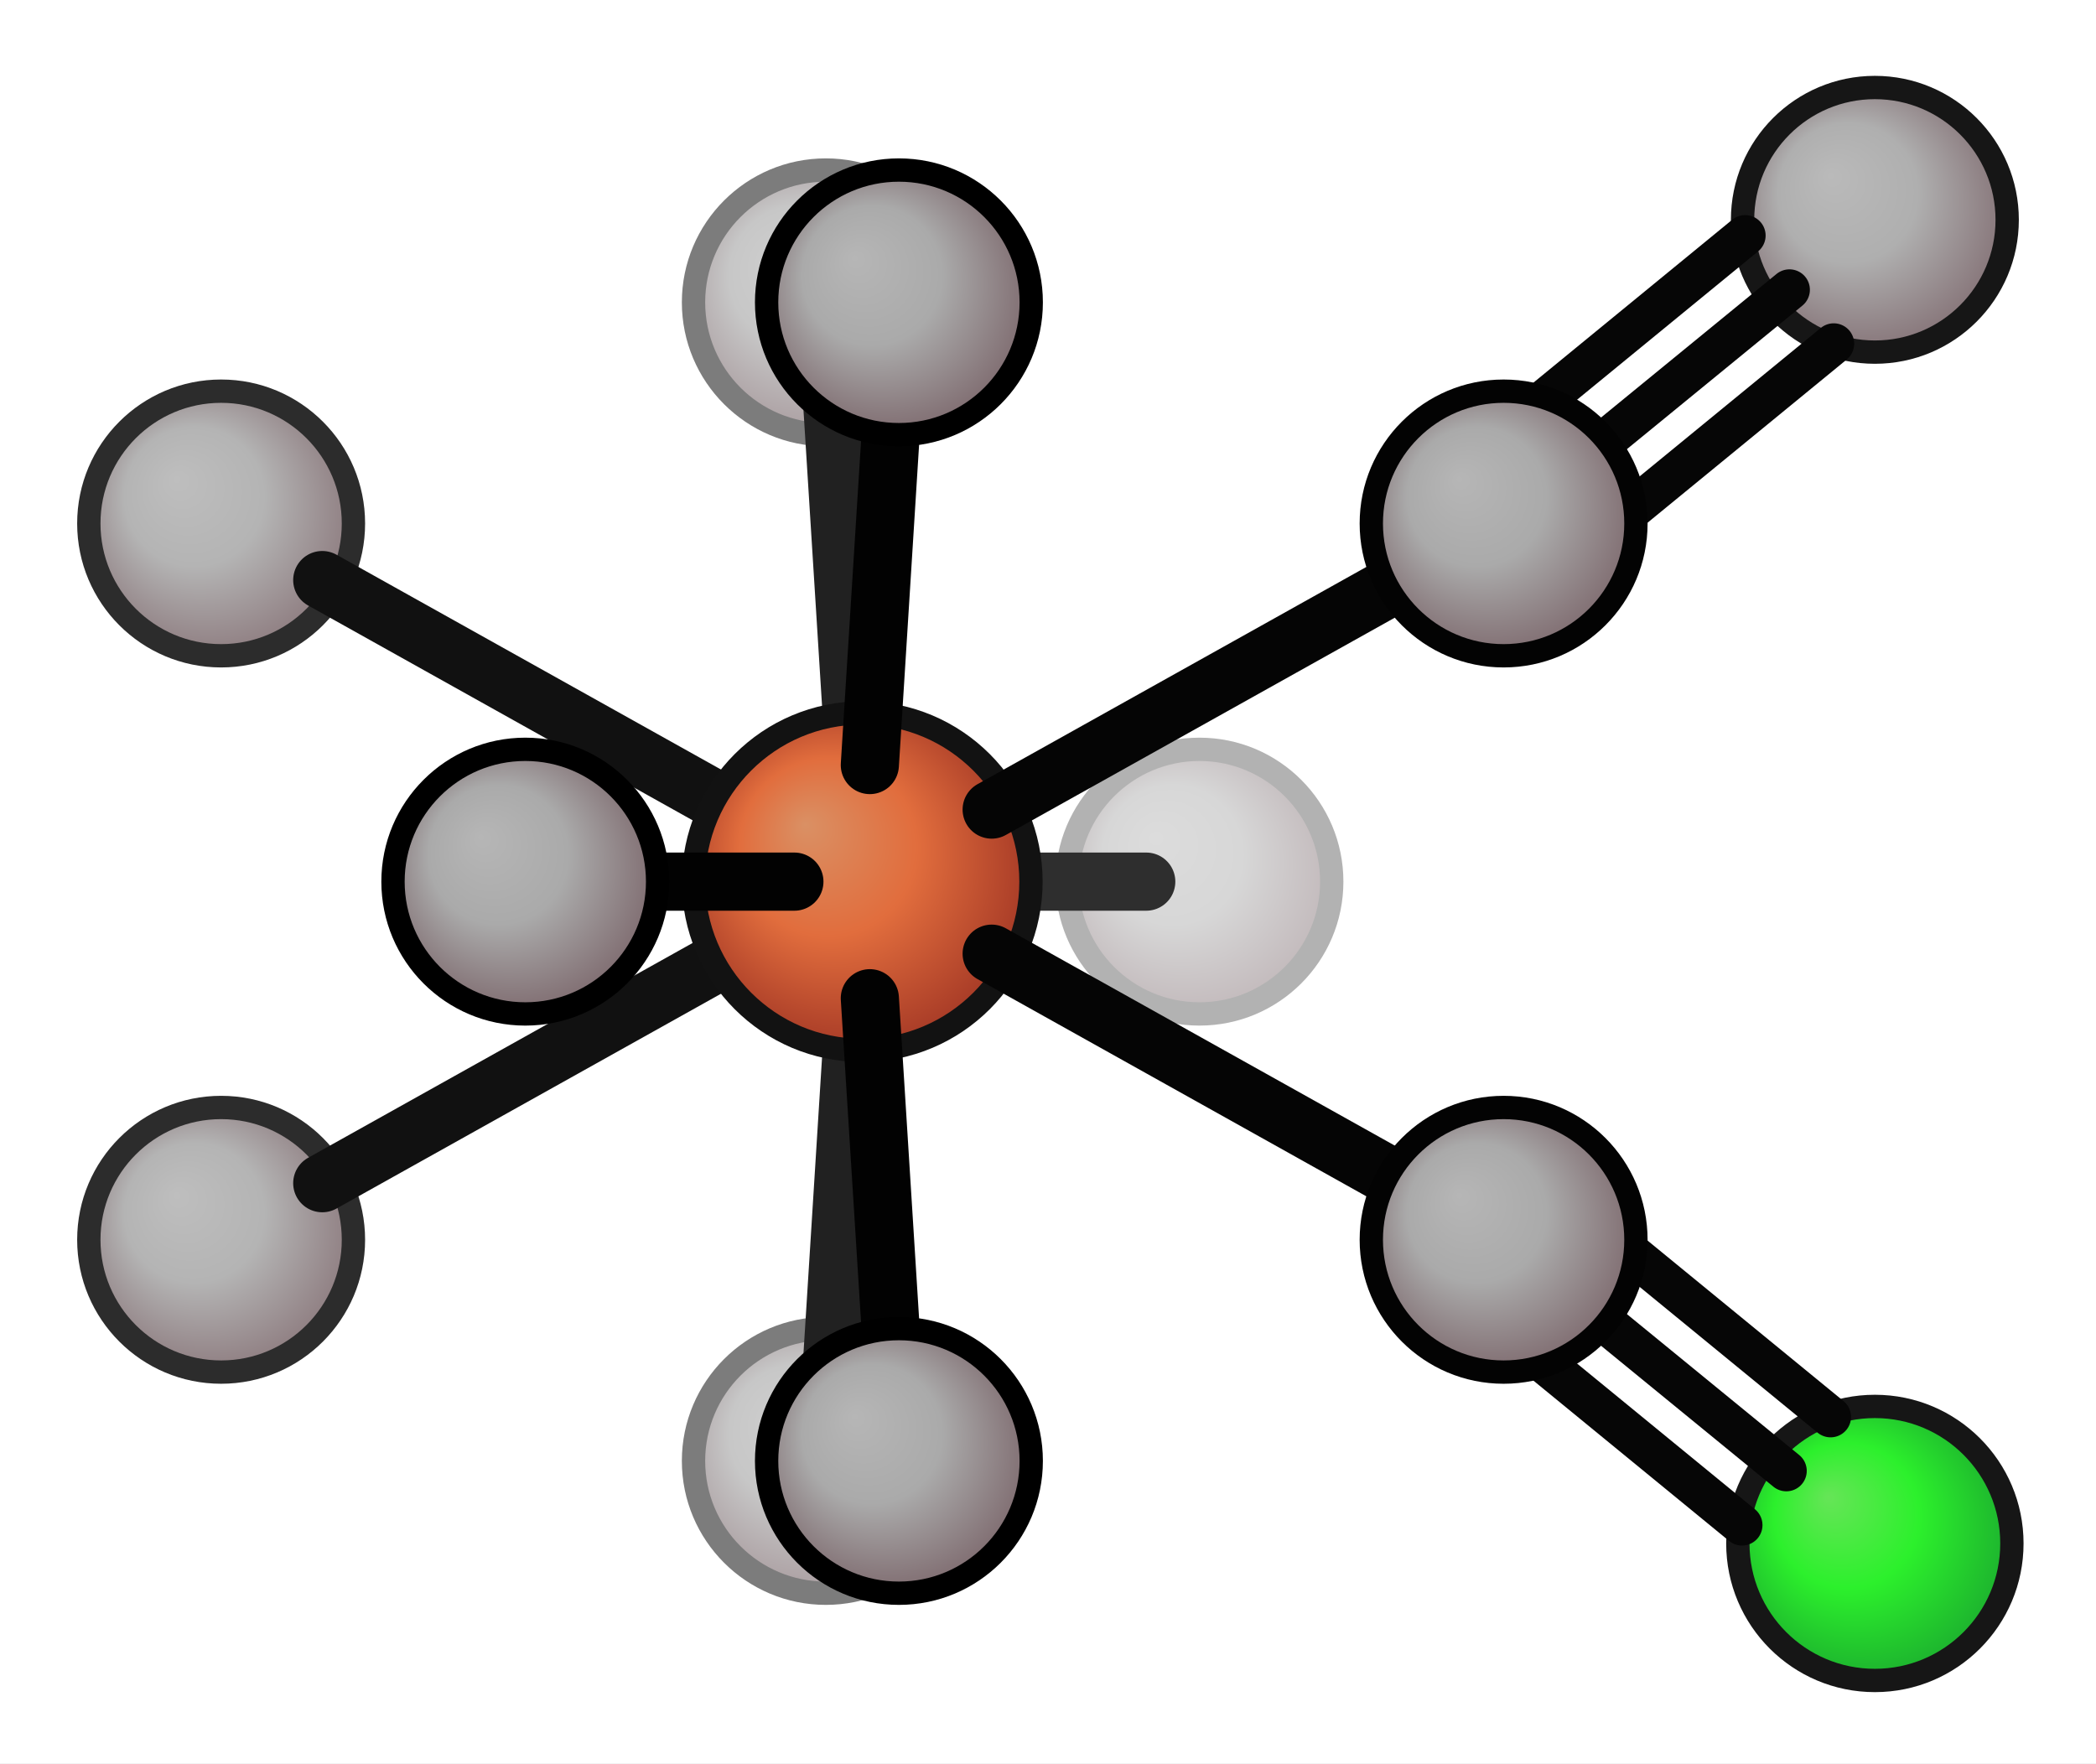
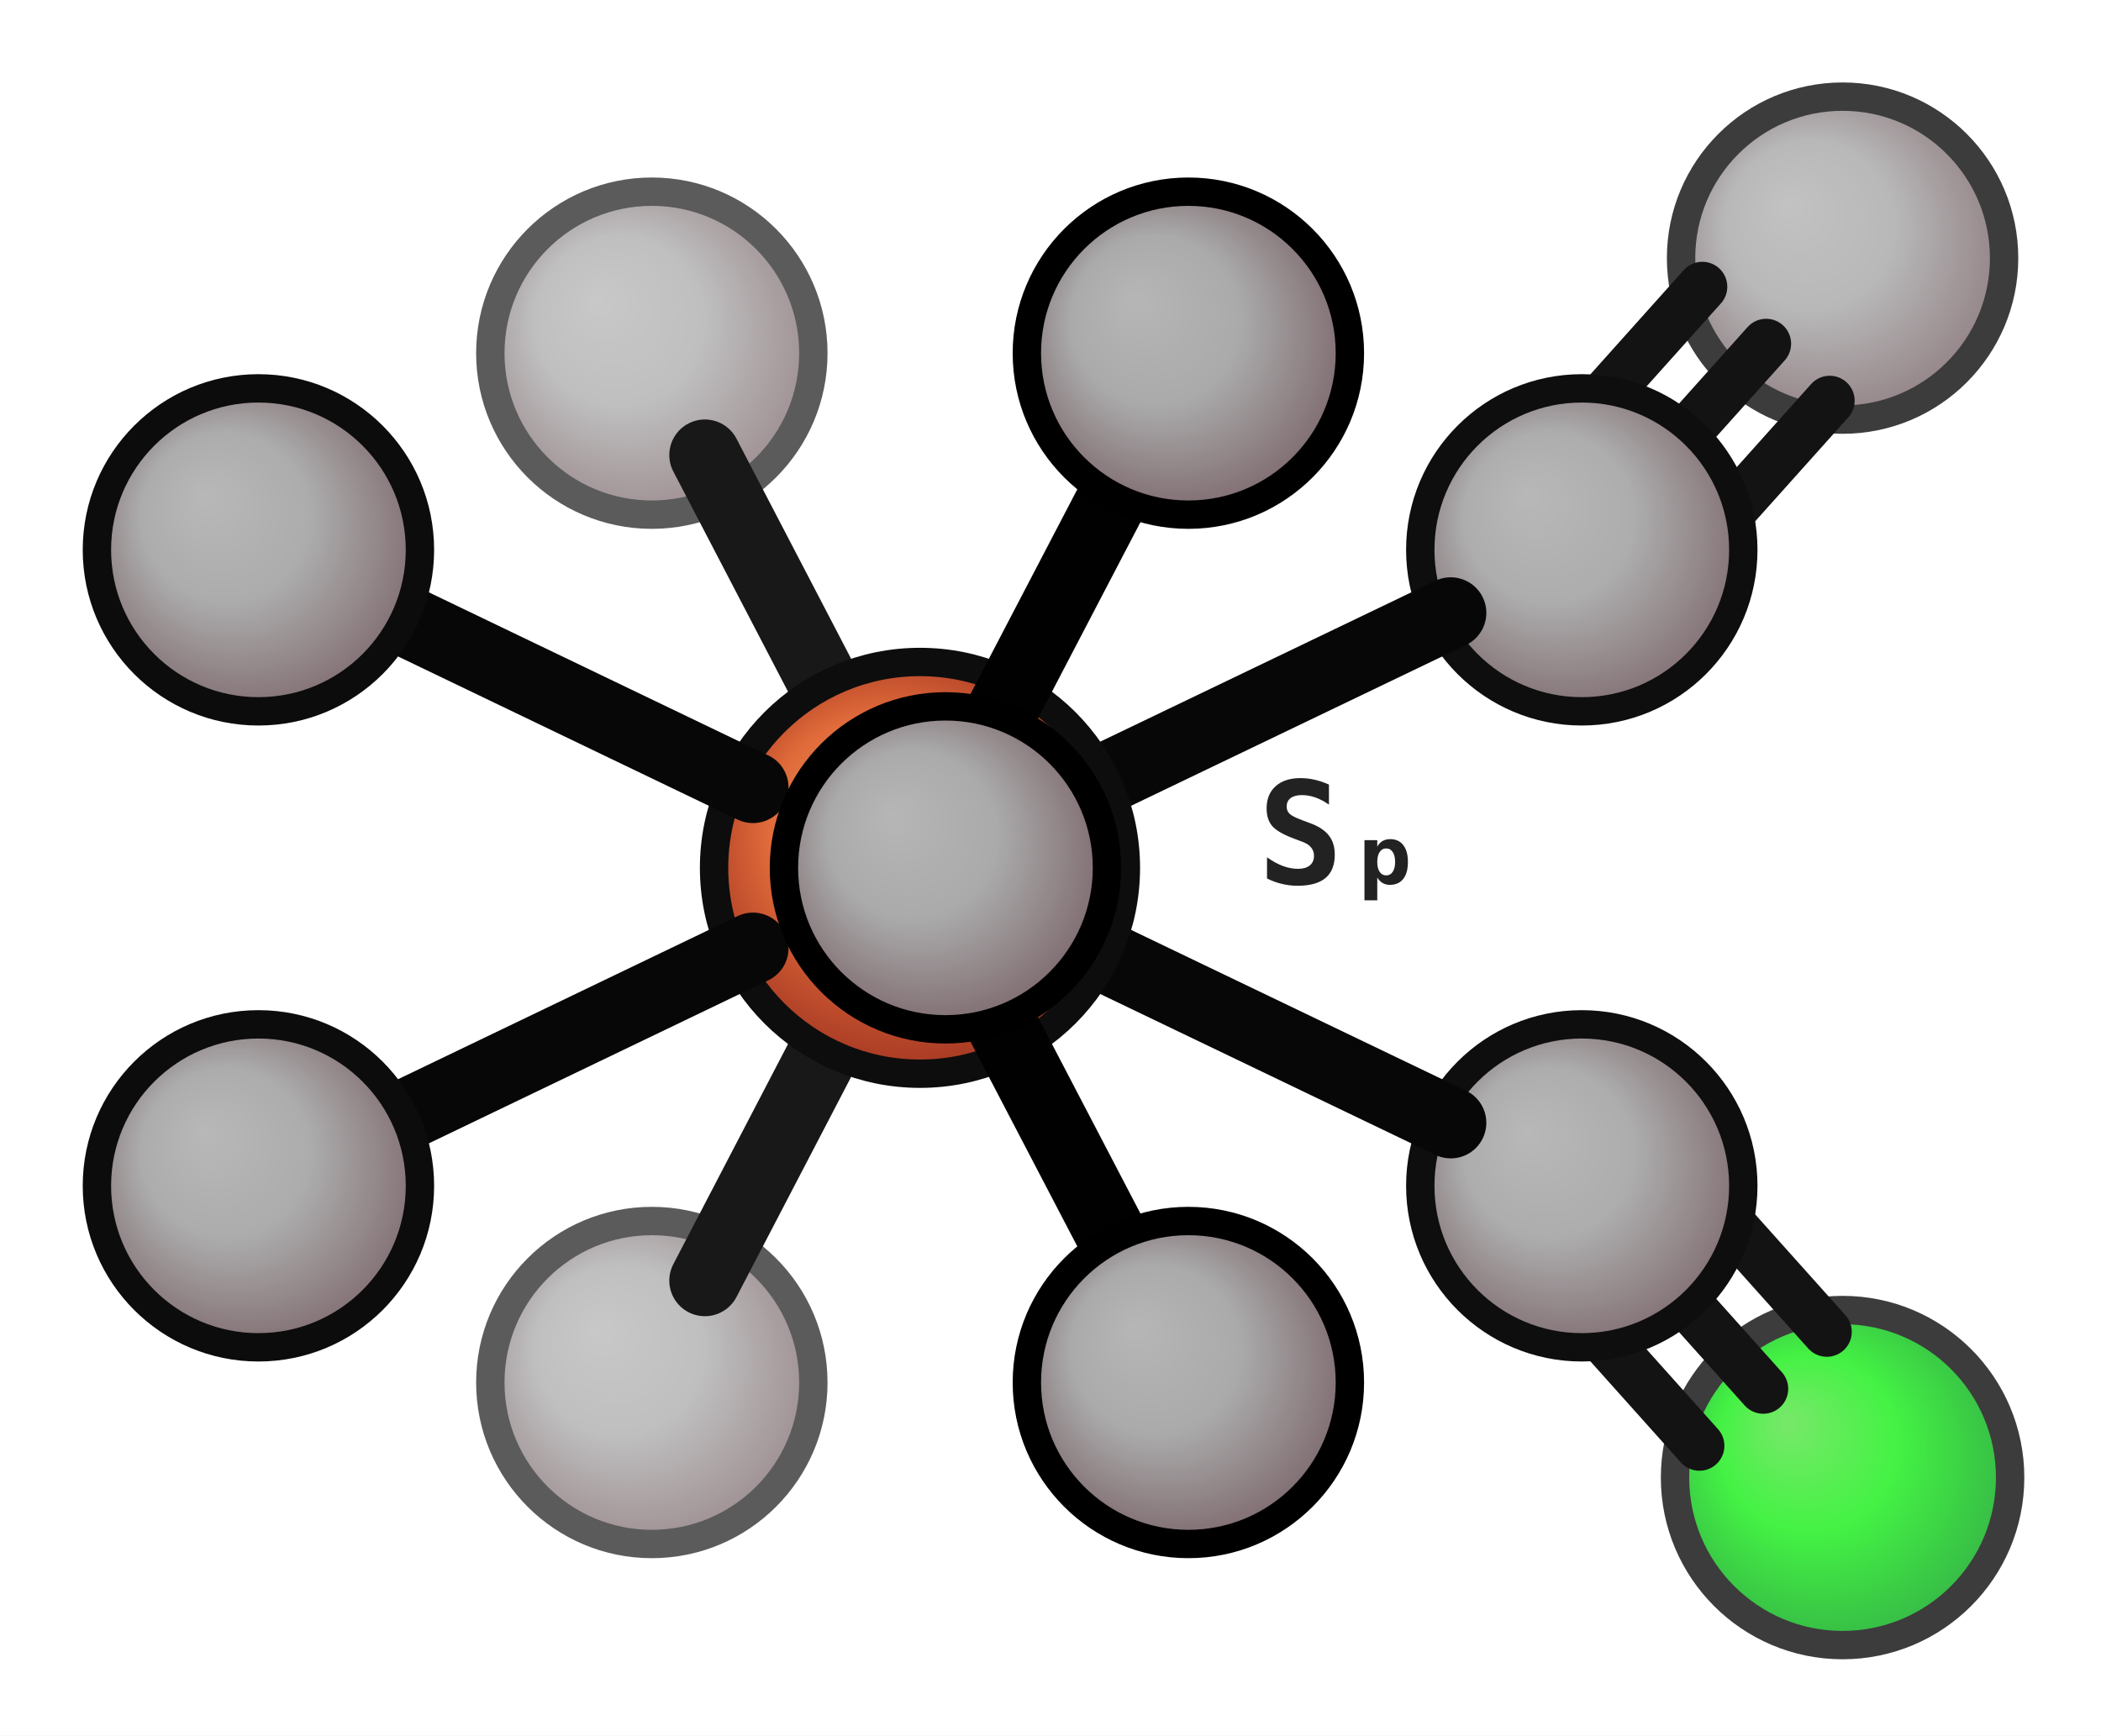
- <svg xmlns="http://www.w3.org/2000/svg" viewBox="0 0 800 673" width="800" height="673">
+ <svg xmlns="http://www.w3.org/2000/svg" viewBox="0 0 800 661" width="800" height="661">
  <rect width="100%" height="100%" fill="#ffffff" />
  <defs>
    <radialGradient id="x0g0" cx=".5" cy=".5" fx=".33" fy=".33" r=".66">
-       <stop offset="0%" stop-color="#da9064" />
-       <stop offset="40%" stop-color="#e16d3d" />
-       <stop offset="100%" stop-color="#8c231c" />
+       <stop offset="0%" stop-color="#da8e62" />
+       <stop offset="40%" stop-color="#e16b3a" />
+       <stop offset="100%" stop-color="#8a2018" />
    </radialGradient>
    <radialGradient id="x0g1" cx=".5" cy=".5" fx=".33" fy=".33" r=".66">
-       <stop offset="0%" stop-color="#b6b6b6" />
-       <stop offset="40%" stop-color="#aaaaaa" />
-       <stop offset="100%" stop-color="#6c5056" />
+       <stop offset="0%" stop-color="#b8b8b8" />
+       <stop offset="40%" stop-color="#adadad" />
+       <stop offset="100%" stop-color="#70565b" />
    </radialGradient>
    <radialGradient id="x0g2" cx=".5" cy=".5" fx=".33" fy=".33" r=".66">
-       <stop offset="0%" stop-color="#b6b6b6" />
-       <stop offset="40%" stop-color="#aaaaaa" />
-       <stop offset="100%" stop-color="#6c5056" />
+       <stop offset="0%" stop-color="#b8b8b8" />
+       <stop offset="40%" stop-color="#adadad" />
+       <stop offset="100%" stop-color="#70565b" />
    </radialGradient>
    <radialGradient id="x0g3" cx=".5" cy=".5" fx=".33" fy=".33" r=".66">
      <stop offset="0%" stop-color="#b6b6b6" />
      <stop offset="40%" stop-color="#aaaaaa" />
      <stop offset="100%" stop-color="#6b4f55" />
    </radialGradient>
    <radialGradient id="x0g4" cx=".5" cy=".5" fx=".33" fy=".33" r=".66">
      <stop offset="0%" stop-color="#b6b6b6" />
      <stop offset="40%" stop-color="#aaaaaa" />
      <stop offset="100%" stop-color="#6b4f55" />
    </radialGradient>
    <radialGradient id="x0g5" cx=".5" cy=".5" fx=".33" fy=".33" r=".66">
      <stop offset="0%" stop-color="#b6b6b6" />
      <stop offset="40%" stop-color="#aaaaaa" />
      <stop offset="100%" stop-color="#6b4f55" />
    </radialGradient>
    <radialGradient id="x0g6" cx=".5" cy=".5" fx=".33" fy=".33" r=".66">
-       <stop offset="0%" stop-color="#cecece" />
-       <stop offset="40%" stop-color="#c7c7c7" />
-       <stop offset="100%" stop-color="#9d8b8f" />
+       <stop offset="0%" stop-color="#c8c8c8" />
+       <stop offset="40%" stop-color="#bfbfbf" />
+       <stop offset="100%" stop-color="#907b7f" />
    </radialGradient>
    <radialGradient id="x0g7" cx=".5" cy=".5" fx=".33" fy=".33" r=".66">
-       <stop offset="0%" stop-color="#dcdcdc" />
-       <stop offset="40%" stop-color="#d7d7d7" />
-       <stop offset="100%" stop-color="#b9acaf" />
+       <stop offset="0%" stop-color="#d9d9d9" />
+       <stop offset="40%" stop-color="#d3d3d3" />
+       <stop offset="100%" stop-color="#b2a4a7" />
    </radialGradient>
    <radialGradient id="x0g8" cx=".5" cy=".5" fx=".33" fy=".33" r=".66">
-       <stop offset="0%" stop-color="#cecece" />
-       <stop offset="40%" stop-color="#c7c7c7" />
-       <stop offset="100%" stop-color="#9d8b8f" />
+       <stop offset="0%" stop-color="#c8c8c8" />
+       <stop offset="40%" stop-color="#bfbfbf" />
+       <stop offset="100%" stop-color="#907b7f" />
    </radialGradient>
    <radialGradient id="x0g9" cx=".5" cy=".5" fx=".33" fy=".33" r=".66">
-       <stop offset="0%" stop-color="#bebebe" />
-       <stop offset="40%" stop-color="#b4b4b4" />
-       <stop offset="100%" stop-color="#7d6469" />
+       <stop offset="0%" stop-color="#b8b8b8" />
+       <stop offset="40%" stop-color="#acacac" />
+       <stop offset="100%" stop-color="#70555a" />
    </radialGradient>
    <radialGradient id="x0g10" cx=".5" cy=".5" fx=".33" fy=".33" r=".66">
-       <stop offset="0%" stop-color="#bebebe" />
-       <stop offset="40%" stop-color="#b4b4b4" />
-       <stop offset="100%" stop-color="#7d6469" />
+       <stop offset="0%" stop-color="#b8b8b8" />
+       <stop offset="40%" stop-color="#acacac" />
+       <stop offset="100%" stop-color="#70555a" />
    </radialGradient>
    <radialGradient id="x0g11" cx=".5" cy=".5" fx=".33" fy=".33" r=".66">
-       <stop offset="0%" stop-color="#66e557" />
-       <stop offset="40%" stop-color="#2cf02c" />
-       <stop offset="100%" stop-color="#15932f" />
+       <stop offset="0%" stop-color="#78e86a" />
+       <stop offset="40%" stop-color="#44f244" />
+       <stop offset="100%" stop-color="#30a047" />
    </radialGradient>
    <radialGradient id="x0g12" cx=".5" cy=".5" fx=".33" fy=".33" r=".66">
-       <stop offset="0%" stop-color="#bababa" />
-       <stop offset="40%" stop-color="#afafaf" />
-       <stop offset="100%" stop-color="#73595f" />
+       <stop offset="0%" stop-color="#c2c2c2" />
+       <stop offset="40%" stop-color="#b8b8b8" />
+       <stop offset="100%" stop-color="#836c71" />
    </radialGradient>
  </defs>
-   <circle cx="457.8" cy="336.5" r="50.5" fill="url(#x0g7)" stroke="#b2b2b2" stroke-width="8.9" />
-   <line x1="437.5" y1="336.5" x2="355.1" y2="336.5" stroke="#2e2e2e" stroke-width="22.2" stroke-linecap="round" />
-   <circle cx="315.2" cy="115.4" r="50.5" fill="url(#x0g8)" stroke="#7c7c7c" stroke-width="8.9" />
-   <line x1="317.4" y1="150.3" x2="326.3" y2="292.0" stroke="#212121" stroke-width="22.2" stroke-linecap="round" />
-   <circle cx="315.2" cy="557.6" r="50.5" fill="url(#x0g6)" stroke="#7c7c7c" stroke-width="8.9" />
-   <line x1="317.4" y1="522.7" x2="326.3" y2="381.0" stroke="#212121" stroke-width="22.2" stroke-linecap="round" />
-   <circle cx="84.4" cy="473.2" r="50.5" fill="url(#x0g10)" stroke="#2c2c2c" stroke-width="8.9" />
-   <line x1="123.0" y1="451.6" x2="279.8" y2="364.0" stroke="#111111" stroke-width="22.2" stroke-linecap="round" />
-   <circle cx="84.4" cy="199.8" r="50.5" fill="url(#x0g9)" stroke="#2c2c2c" stroke-width="8.9" />
-   <line x1="123.0" y1="221.4" x2="279.8" y2="309.0" stroke="#111111" stroke-width="22.2" stroke-linecap="round" />
-   <circle cx="715.6" cy="83.9" r="50.5" fill="url(#x0g12)" stroke="#161616" stroke-width="8.9" />
-   <line x1="699.9" y1="131.2" x2="623.5" y2="193.8" stroke="#060606" stroke-width="15.6" stroke-linecap="round" />
-   <line x1="683.0" y1="110.6" x2="606.6" y2="173.1" stroke="#060606" stroke-width="15.6" stroke-linecap="round" />
-   <line x1="666.1" y1="89.9" x2="589.7" y2="152.5" stroke="#060606" stroke-width="15.6" stroke-linecap="round" />
-   <circle cx="715.6" cy="589.1" r="52.3" fill="url(#x0g11)" stroke="#161616" stroke-width="8.9" />
-   <line x1="664.9" y1="582.1" x2="589.7" y2="520.5" stroke="#060606" stroke-width="15.6" stroke-linecap="round" />
-   <line x1="681.8" y1="561.4" x2="606.6" y2="499.9" stroke="#060606" stroke-width="15.6" stroke-linecap="round" />
-   <line x1="698.7" y1="540.8" x2="623.5" y2="479.2" stroke="#060606" stroke-width="15.6" stroke-linecap="round" />
-   <circle cx="329.1" cy="336.5" r="64.4" fill="url(#x0g0)" stroke="#121212" stroke-width="8.9" />
-   <line x1="378.5" y1="364.0" x2="535.3" y2="451.6" stroke="#050505" stroke-width="22.2" stroke-linecap="round" />
-   <line x1="378.5" y1="309.0" x2="535.3" y2="221.4" stroke="#050505" stroke-width="22.2" stroke-linecap="round" />
-   <line x1="332.0" y1="292.0" x2="340.9" y2="150.3" stroke="#020202" stroke-width="22.2" stroke-linecap="round" />
-   <line x1="332.0" y1="381.0" x2="340.9" y2="522.7" stroke="#020202" stroke-width="22.2" stroke-linecap="round" />
-   <line x1="303.2" y1="336.5" x2="220.8" y2="336.5" stroke="#020202" stroke-width="22.2" stroke-linecap="round" />
-   <circle cx="573.9" cy="473.2" r="50.5" fill="url(#x0g1)" stroke="#030303" stroke-width="8.9" />
-   <circle cx="573.9" cy="199.8" r="50.5" fill="url(#x0g2)" stroke="#030303" stroke-width="8.9" />
-   <circle cx="343.1" cy="115.4" r="50.5" fill="url(#x0g3)" stroke="#000000" stroke-width="8.9" />
-   <circle cx="343.1" cy="557.6" r="50.5" fill="url(#x0g5)" stroke="#000000" stroke-width="8.9" />
-   <circle cx="200.5" cy="336.5" r="50.5" fill="url(#x0g4)" stroke="#000000" stroke-width="8.9" />
+   <circle cx="340.7" cy="330.5" r="61.5" fill="url(#x0g7)" stroke="#b0b0b0" stroke-width="10.8" />
+   <line x1="342.6" y1="330.5" x2="347.9" y2="330.5" stroke="#282828" stroke-width="27.1" stroke-linecap="round" />
+   <circle cx="248.2" cy="526.5" r="61.5" fill="url(#x0g6)" stroke="#5b5b5b" stroke-width="10.8" />
+   <line x1="268.4" y1="487.7" x2="324.5" y2="380.0" stroke="#181818" stroke-width="27.1" stroke-linecap="round" />
+   <circle cx="248.2" cy="134.5" r="61.5" fill="url(#x0g8)" stroke="#5b5b5b" stroke-width="10.8" />
+   <line x1="268.4" y1="173.3" x2="324.5" y2="281.0" stroke="#181818" stroke-width="27.1" stroke-linecap="round" />
+   <circle cx="701.6" cy="562.7" r="63.8" fill="url(#x0g11)" stroke="#3c3c3c" stroke-width="10.8" />
+   <line x1="647.1" y1="550.6" x2="607.1" y2="505.9" stroke="#131313" stroke-width="19.0" stroke-linecap="round" />
+   <line x1="671.4" y1="528.9" x2="631.4" y2="484.2" stroke="#131313" stroke-width="19.0" stroke-linecap="round" />
+   <line x1="695.6" y1="507.2" x2="655.6" y2="462.5" stroke="#131313" stroke-width="19.0" stroke-linecap="round" />
+   <circle cx="701.6" cy="98.3" r="61.5" fill="url(#x0g12)" stroke="#3c3c3c" stroke-width="10.8" />
+   <line x1="696.7" y1="152.6" x2="655.6" y2="198.5" stroke="#131313" stroke-width="19.0" stroke-linecap="round" />
+   <line x1="672.5" y1="130.9" x2="631.4" y2="176.8" stroke="#131313" stroke-width="19.0" stroke-linecap="round" />
+   <line x1="648.2" y1="109.2" x2="607.1" y2="155.1" stroke="#131313" stroke-width="19.0" stroke-linecap="round" />
+   <circle cx="602.3" cy="451.6" r="61.5" fill="url(#x0g1)" stroke="#0e0e0e" stroke-width="10.8" />
+   <line x1="552.4" y1="427.6" x2="413.9" y2="361.1" stroke="#070707" stroke-width="27.1" stroke-linecap="round" />
+   <circle cx="602.3" cy="209.4" r="61.5" fill="url(#x0g2)" stroke="#0e0e0e" stroke-width="10.8" />
+   <line x1="552.4" y1="233.4" x2="413.9" y2="299.9" stroke="#070707" stroke-width="27.1" stroke-linecap="round" />
+   <circle cx="350.3" cy="330.5" r="78.4" fill="url(#x0g0)" stroke="#0d0d0d" stroke-width="10.8" />
+   <line x1="286.7" y1="361.1" x2="148.3" y2="427.6" stroke="#070707" stroke-width="27.1" stroke-linecap="round" />
+   <line x1="286.7" y1="299.9" x2="148.3" y2="233.4" stroke="#070707" stroke-width="27.1" stroke-linecap="round" />
+   <line x1="376.1" y1="380.0" x2="432.3" y2="487.7" stroke="#010101" stroke-width="27.1" stroke-linecap="round" />
+   <line x1="376.1" y1="281.0" x2="432.3" y2="173.3" stroke="#010101" stroke-width="27.1" stroke-linecap="round" />
+   <line x1="352.8" y1="330.5" x2="358.1" y2="330.5" stroke="#010101" stroke-width="27.1" stroke-linecap="round" />
+   <circle cx="98.4" cy="451.6" r="61.5" fill="url(#x0g10)" stroke="#0c0c0c" stroke-width="10.8" />
+   <circle cx="98.4" cy="209.4" r="61.5" fill="url(#x0g9)" stroke="#0c0c0c" stroke-width="10.8" />
+   <circle cx="452.5" cy="526.5" r="61.5" fill="url(#x0g5)" stroke="#000000" stroke-width="10.8" />
+   <circle cx="452.5" cy="134.5" r="61.5" fill="url(#x0g3)" stroke="#000000" stroke-width="10.8" />
+   <circle cx="360.0" cy="330.5" r="61.5" fill="url(#x0g4)" stroke="#000000" stroke-width="10.8" />
+   <text x="511.5" y="317.8" font-family="monospace" font-size="54.2px" font-weight="bold" text-anchor="middle" dominant-baseline="central" fill="#ffffff" stroke="#ffffff" stroke-width="19.0" stroke-linejoin="round">Sₚ</text>
+   <text x="511.5" y="317.8" font-family="monospace" font-size="54.2px" font-weight="bold" text-anchor="middle" dominant-baseline="central" fill="#222222">Sₚ</text>
</svg>
